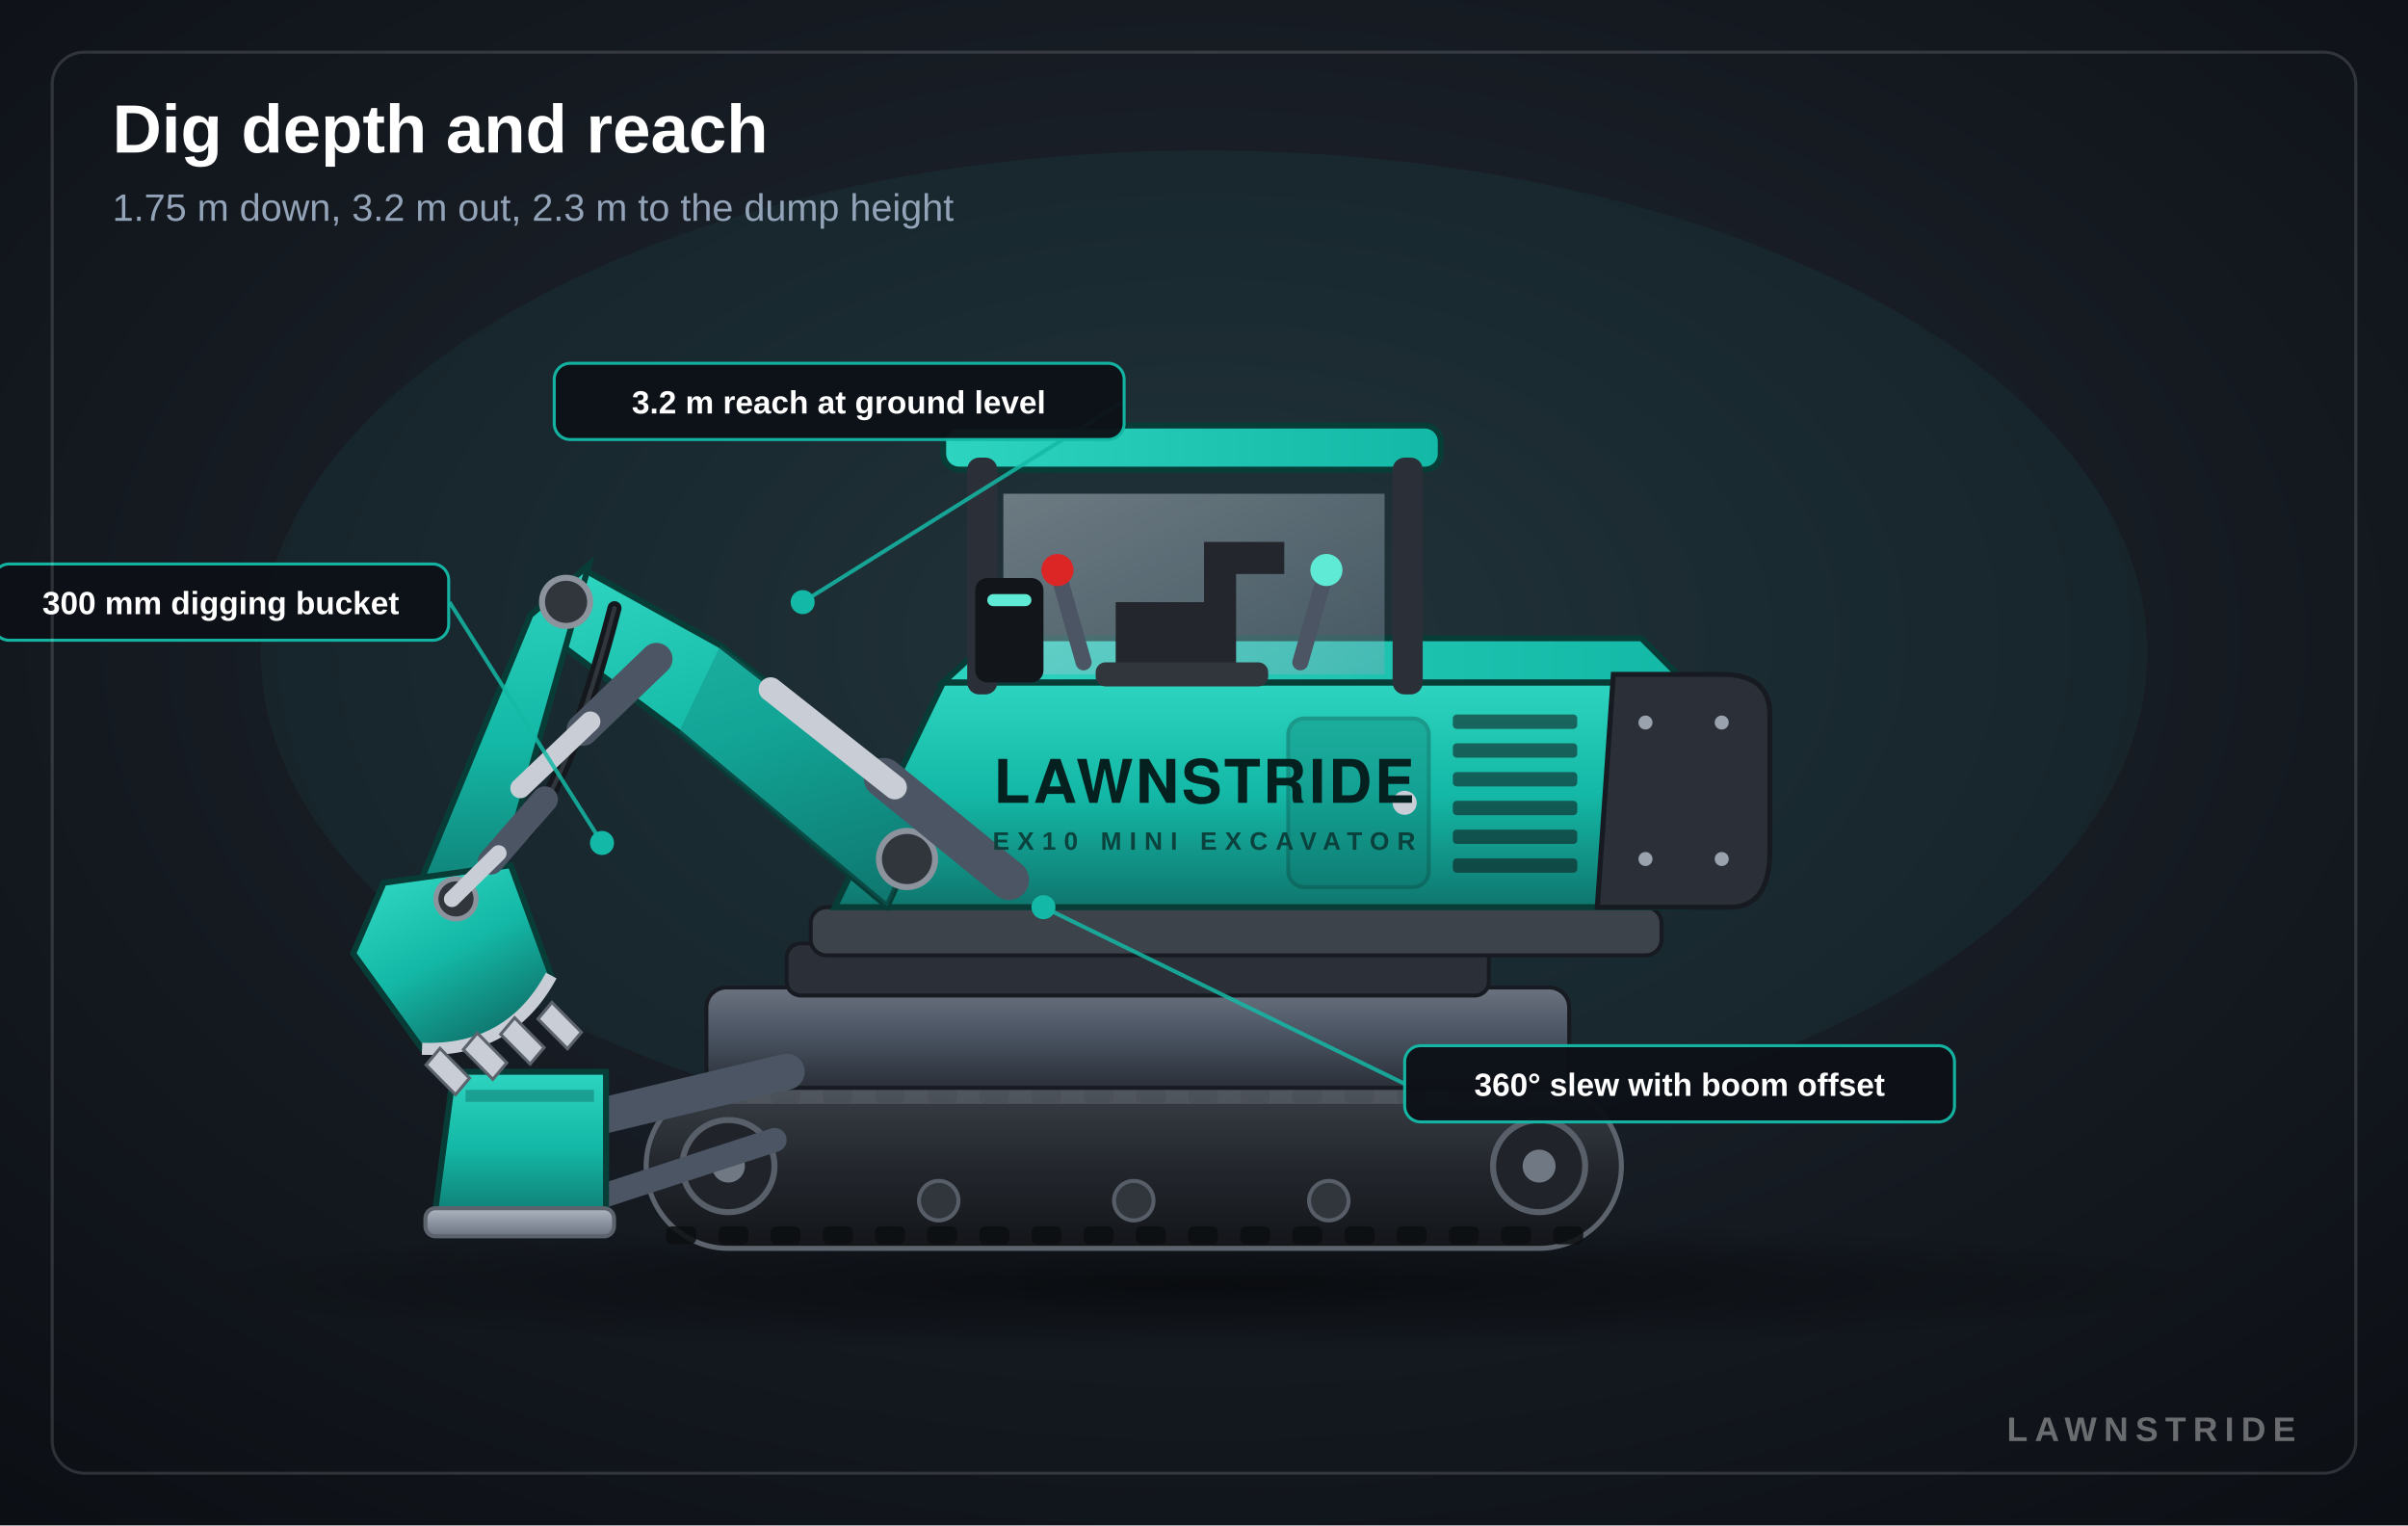
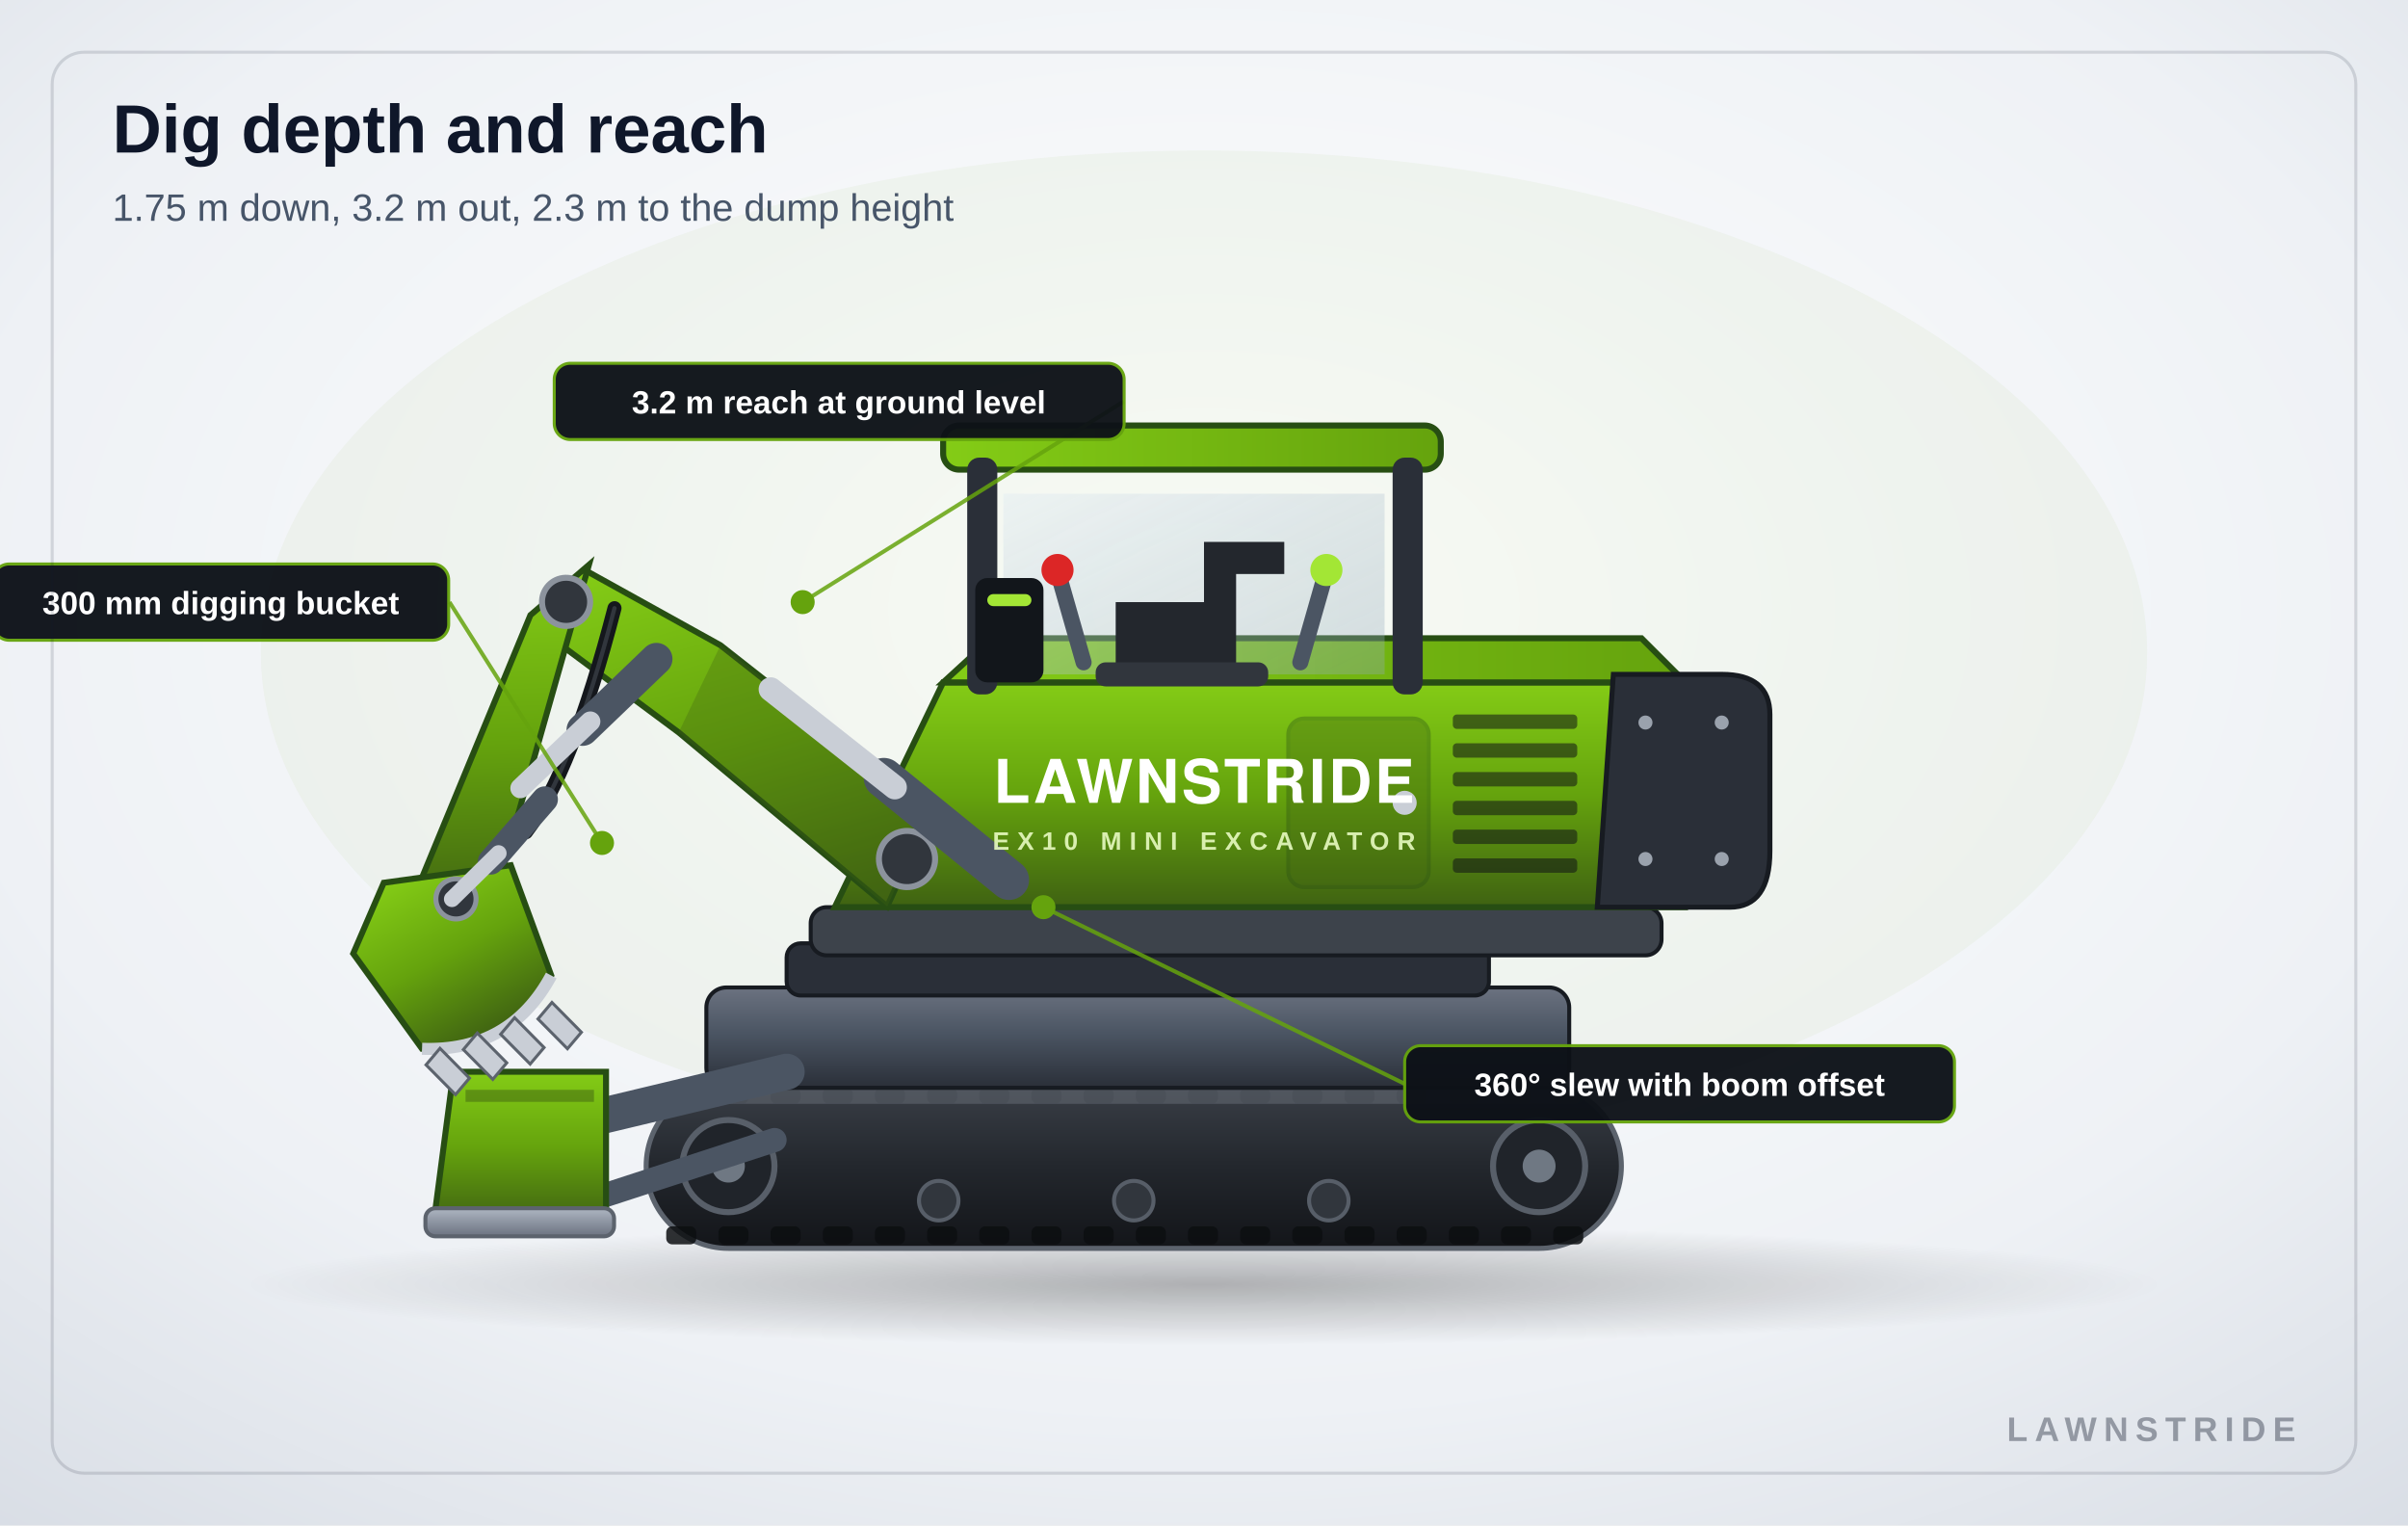
<svg xmlns="http://www.w3.org/2000/svg" viewBox="0 0 1200 760" width="1200" height="760" role="img">
  <defs>
    <linearGradient id="steel" x1="0" y1="0" x2="0" y2="1">
      <stop offset="0" stop-color="#6b7280" />
      <stop offset=".45" stop-color="#4b5563" />
      <stop offset="1" stop-color="#2a2f38" />
    </linearGradient>
    <linearGradient id="steelLite" x1="0" y1="0" x2="0" y2="1">
      <stop offset="0" stop-color="#aeb6c2" />
      <stop offset="1" stop-color="#6b7280" />
    </linearGradient>
    <linearGradient id="dark" x1="0" y1="0" x2="0" y2="1">
      <stop offset="0" stop-color="#31363f" />
      <stop offset="1" stop-color="#15181d" />
    </linearGradient>
    <linearGradient id="rubber" x1="0" y1="0" x2="0" y2="1">
      <stop offset="0" stop-color="#3a3f47" />
      <stop offset=".5" stop-color="#23272d" />
      <stop offset="1" stop-color="#131519" />
    </linearGradient>
    <radialGradient id="studioD" cx=".5" cy=".42" r=".78">
      <stop offset="0" stop-color="#232a33" />
      <stop offset=".6" stop-color="#141920" />
      <stop offset="1" stop-color="#0b0e13" />
    </radialGradient>
    <radialGradient id="studioL" cx=".5" cy=".4" r=".8">
      <stop offset="0" stop-color="#ffffff" />
      <stop offset=".65" stop-color="#eef1f5" />
      <stop offset="1" stop-color="#d7dce4" />
    </radialGradient>
    <linearGradient id="skyG" x1="0" y1="0" x2="0" y2="1">
      <stop offset="0" stop-color="#9fc0d8" />
      <stop offset=".55" stop-color="#cfe0ea" />
      <stop offset="1" stop-color="#e8eef2" />
    </linearGradient>
    <radialGradient id="shadow" cx=".5" cy=".5" r=".5">
      <stop offset="0" stop-color="#000" stop-opacity=".55" />
      <stop offset="1" stop-color="#000" stop-opacity="0" />
    </radialGradient>
    <linearGradient id="glassG" x1="0" y1="0" x2="1" y2="1">
      <stop offset="0" stop-color="#dfeaf2" stop-opacity=".9" />
      <stop offset="1" stop-color="#8fa6b8" stop-opacity=".75" />
    </linearGradient>
    <linearGradient id="paint" x1="0" y1="0" x2="0" y2="1">
-       <stop offset="0" stop-color="#2dd4bf" />
-       <stop offset=".5" stop-color="#14b8a6" />
-       <stop offset="1" stop-color="#0f766e" />
+       <stop offset="0" stop-color="#84cc16" />
+       <stop offset=".5" stop-color="#65a30d" />
+       <stop offset="1" stop-color="#3f6212" />
    </linearGradient>
    <linearGradient id="paintTop" x1="0" y1="0" x2="1" y2="0">
-       <stop offset="0" stop-color="#2dd4bf" />
-       <stop offset="1" stop-color="#14b8a6" />
+       <stop offset="0" stop-color="#84cc16" />
+       <stop offset="1" stop-color="#65a30d" />
    </linearGradient>
  </defs>
-   <rect width="1200" height="760" fill="url(#studioD)" />
-   <ellipse cx="600.0" cy="640" rx="504.0" ry="34" fill="url(#shadow)" />
-   <ellipse cx="600" cy="325" rx="470" ry="250" fill="#14b8a6" opacity=".06" />
+   <rect width="1200" height="760" fill="url(#studioL)" />
+   <ellipse cx="600.0" cy="640" rx="480.0" ry="30" fill="url(#shadow)" opacity=".5" />
+   <ellipse cx="600" cy="325" rx="470" ry="250" fill="#65a30d" opacity=".05" />
  <rect x="322" y="540" width="486" height="82" rx="41.0" fill="url(#rubber)" stroke="#5c636d" stroke-width="2.5" />
  <rect x="342.5" y="543" width="445.0" height="7" rx="3.5" fill="#6e767f" opacity=".45" />
  <rect x="332" y="611" width="15" height="9" rx="3" fill="#0c0e11" opacity=".85" />
  <rect x="332" y="542" width="15" height="8" rx="3" fill="#454b54" opacity=".5" />
  <rect x="358" y="611" width="15" height="9" rx="3" fill="#0c0e11" opacity=".85" />
  <rect x="358" y="542" width="15" height="8" rx="3" fill="#454b54" opacity=".5" />
  <rect x="384" y="611" width="15" height="9" rx="3" fill="#0c0e11" opacity=".85" />
  <rect x="384" y="542" width="15" height="8" rx="3" fill="#454b54" opacity=".5" />
  <rect x="410" y="611" width="15" height="9" rx="3" fill="#0c0e11" opacity=".85" />
  <rect x="410" y="542" width="15" height="8" rx="3" fill="#454b54" opacity=".5" />
  <rect x="436" y="611" width="15" height="9" rx="3" fill="#0c0e11" opacity=".85" />
  <rect x="436" y="542" width="15" height="8" rx="3" fill="#454b54" opacity=".5" />
  <rect x="462" y="611" width="15" height="9" rx="3" fill="#0c0e11" opacity=".85" />
  <rect x="462" y="542" width="15" height="8" rx="3" fill="#454b54" opacity=".5" />
  <rect x="488" y="611" width="15" height="9" rx="3" fill="#0c0e11" opacity=".85" />
  <rect x="488" y="542" width="15" height="8" rx="3" fill="#454b54" opacity=".5" />
  <rect x="514" y="611" width="15" height="9" rx="3" fill="#0c0e11" opacity=".85" />
  <rect x="514" y="542" width="15" height="8" rx="3" fill="#454b54" opacity=".5" />
  <rect x="540" y="611" width="15" height="9" rx="3" fill="#0c0e11" opacity=".85" />
  <rect x="540" y="542" width="15" height="8" rx="3" fill="#454b54" opacity=".5" />
  <rect x="566" y="611" width="15" height="9" rx="3" fill="#0c0e11" opacity=".85" />
  <rect x="566" y="542" width="15" height="8" rx="3" fill="#454b54" opacity=".5" />
  <rect x="592" y="611" width="15" height="9" rx="3" fill="#0c0e11" opacity=".85" />
  <rect x="592" y="542" width="15" height="8" rx="3" fill="#454b54" opacity=".5" />
  <rect x="618" y="611" width="15" height="9" rx="3" fill="#0c0e11" opacity=".85" />
  <rect x="618" y="542" width="15" height="8" rx="3" fill="#454b54" opacity=".5" />
  <rect x="644" y="611" width="15" height="9" rx="3" fill="#0c0e11" opacity=".85" />
  <rect x="644" y="542" width="15" height="8" rx="3" fill="#454b54" opacity=".5" />
  <rect x="670" y="611" width="15" height="9" rx="3" fill="#0c0e11" opacity=".85" />
  <rect x="670" y="542" width="15" height="8" rx="3" fill="#454b54" opacity=".5" />
  <rect x="696" y="611" width="15" height="9" rx="3" fill="#0c0e11" opacity=".85" />
  <rect x="696" y="542" width="15" height="8" rx="3" fill="#454b54" opacity=".5" />
  <rect x="722" y="611" width="15" height="9" rx="3" fill="#0c0e11" opacity=".85" />
  <rect x="722" y="542" width="15" height="8" rx="3" fill="#454b54" opacity=".5" />
  <rect x="748" y="611" width="15" height="9" rx="3" fill="#0c0e11" opacity=".85" />
  <rect x="748" y="542" width="15" height="8" rx="3" fill="#454b54" opacity=".5" />
  <rect x="774" y="611" width="15" height="9" rx="3" fill="#0c0e11" opacity=".85" />
  <rect x="774" y="542" width="15" height="8" rx="3" fill="#454b54" opacity=".5" />
  <circle cx="363.0" cy="581.0" r="22.96" fill="#20242a" stroke="#585f69" stroke-width="3" />
  <circle cx="767.0" cy="581.0" r="22.96" fill="#20242a" stroke="#585f69" stroke-width="3" />
  <circle cx="363.0" cy="581.0" r="8.2" fill="#6f7883" />
  <circle cx="767.0" cy="581.0" r="8.2" fill="#6f7883" />
  <circle cx="467.8" cy="598.22" r="9.84" fill="#31363d" stroke="#575e68" stroke-width="2" />
  <circle cx="565.0" cy="598.22" r="9.84" fill="#31363d" stroke="#575e68" stroke-width="2" />
  <circle cx="662.2" cy="598.22" r="9.84" fill="#31363d" stroke="#575e68" stroke-width="2" />
  <rect x="352" y="492" width="430" height="50" rx="10" fill="url(#steel)" stroke="#171b21" stroke-width="2" />
  <rect x="392" y="470" width="350" height="26" rx="7" fill="#2a2f38" stroke="#171b21" stroke-width="2" />
  <g transform="translate(0,0)">
    <path d="M300 556 L392 534" stroke="#4b5563" stroke-width="18" stroke-linecap="round" />
    <path d="M300 596 L386 568" stroke="#4b5563" stroke-width="12" stroke-linecap="round" />
-     <path d="M226 534 L302 534 L302 610 L216 610 Z" fill="url(#paint)" stroke="#083c37" stroke-width="3" />
+     <path d="M226 534 L302 534 L302 610 L216 610 Z" fill="url(#paint)" stroke="#274e13" stroke-width="3" />
    <rect x="212" y="602" width="94" height="14" rx="5" fill="url(#steelLite)" stroke="#5c636d" stroke-width="2" />
-     <path d="M232 546 L296 546" stroke="#0f766e" stroke-width="6" opacity=".5" />
+     <path d="M232 546 L296 546" stroke="#3f6212" stroke-width="6" opacity=".5" />
  </g>
  <rect x="404" y="452" width="424" height="24" rx="8" fill="#3d434b" stroke="#171b21" stroke-width="2" />
-   <path d="M416 452 L840 452 L860 366 L840 340 L470 340 Z" fill="url(#paint)" stroke="#083c37" stroke-width="3" />
-   <path d="M470 340 L840 340 L818 318 L494 318 Z" fill="url(#paintTop)" stroke="#083c37" stroke-width="3" />
+   <path d="M416 452 L840 452 L860 366 L840 340 L470 340 Z" fill="url(#paint)" stroke="#274e13" stroke-width="3" />
+   <path d="M470 340 L840 340 L818 318 L494 318 Z" fill="url(#paintTop)" stroke="#274e13" stroke-width="3" />
  <path d="M796 452 L862 452 Q882 452 882 424 L882 356 Q882 336 858 336 L804 336 Z" fill="#2a2f38" stroke="#171b21" stroke-width="2.5" />
  <circle cx="820" cy="360" r="3.5" fill="#9aa2ad" />
  <circle cx="858" cy="360" r="3.5" fill="#9aa2ad" />
  <circle cx="820" cy="428" r="3.5" fill="#9aa2ad" />
  <circle cx="858" cy="428" r="3.5" fill="#9aa2ad" />
  <rect x="724" y="356.0" width="62" height="7.167" rx="2" fill="#0f1216" opacity=".55" />
  <rect x="724" y="370.333" width="62" height="7.167" rx="2" fill="#0f1216" opacity=".55" />
  <rect x="724" y="384.667" width="62" height="7.167" rx="2" fill="#0f1216" opacity=".55" />
  <rect x="724" y="399.0" width="62" height="7.167" rx="2" fill="#0f1216" opacity=".55" />
  <rect x="724" y="413.333" width="62" height="7.167" rx="2" fill="#0f1216" opacity=".55" />
  <rect x="724" y="427.667" width="62" height="7.167" rx="2" fill="#0f1216" opacity=".55" />
-   <rect x="642" y="358" width="70" height="84" rx="8" fill="#0f766e" opacity=".35" stroke="#083c37" stroke-width="2" />
+   <rect x="642" y="358" width="70" height="84" rx="8" fill="#3f6212" opacity=".35" stroke="#274e13" stroke-width="2" />
  <circle cx="700" cy="400" r="6" fill="#c9ced6" />
-   <rect x="470" y="212" width="248" height="22" rx="8" fill="url(#paintTop)" stroke="#083c37" stroke-width="3" />
+   <rect x="470" y="212" width="248" height="22" rx="8" fill="url(#paintTop)" stroke="#274e13" stroke-width="3" />
  <rect x="482" y="228" width="15" height="118" rx="6" fill="#2a2f38" />
  <rect x="694" y="228" width="15" height="118" rx="6" fill="#2a2f38" />
  <path d="M500 336 L690 336 L690 246 L500 246 Z" fill="url(#glassG)" opacity=".45" />
  <path d="M556 336 L616 336 L616 286 L640 286 L640 270 L600 270 L600 300 L556 300 Z" fill="#23272d" />
  <rect x="546" y="330" width="86" height="12" rx="5" fill="#31363d" />
  <path d="M540 330 L528 288" stroke="#4b5563" stroke-width="8" stroke-linecap="round" />
  <path d="M648 330 L660 288" stroke="#4b5563" stroke-width="8" stroke-linecap="round" />
  <circle cx="527" cy="284" r="8" fill="#dc2626" />
-   <circle cx="661" cy="284" r="8" fill="#5eead4" />
+   <circle cx="661" cy="284" r="8" fill="#a3e635" />
  <rect x="486" y="288" width="34" height="52" rx="6" fill="#12161b" />
-   <rect x="492" y="296" width="22" height="6" rx="3" fill="#5eead4" />
+   <rect x="492" y="296" width="22" height="6" rx="3" fill="#a3e635" />
  <g transform="rotate(-16 452 428)">
-     <path d="M436 448 L470 408 L392 300 L338 246 L308 268 L360 336 Z" fill="url(#paint)" stroke="#083c37" stroke-width="3" />
-     <path d="M436 448 L470 408 L392 300 L360 336 Z" fill="#0f766e" opacity=".3" />
+     <path d="M436 448 L470 408 L392 300 L338 246 L308 268 L360 336 Z" fill="url(#paint)" stroke="#274e13" stroke-width="3" />
+     <path d="M436 448 L470 408 L392 300 L360 336 Z" fill="#3f6212" opacity=".3" />
    <circle cx="452" cy="428" r="14" fill="#31363d" stroke="#8c939d" stroke-width="3" />
    <path d="M498 452 L452 386" stroke="#4b5563" stroke-width="20" stroke-linecap="round" />
    <path d="M456 392 L410 328" stroke="#c9ced6" stroke-width="12" stroke-linecap="round" />
    <g transform="rotate(14 324 258)">
-       <path d="M336 240 L306 264 L246 396 L280 414 Z" fill="url(#paint)" stroke="#083c37" stroke-width="3" />
+       <path d="M336 240 L306 264 L246 396 L280 414 Z" fill="url(#paint)" stroke="#274e13" stroke-width="3" />
      <circle cx="324" cy="258" r="12" fill="#31363d" stroke="#8c939d" stroke-width="3" />
      <path d="M348 262 Q324.0 343.0 300 372" fill="none" stroke="#14171c" stroke-width="7" stroke-linecap="round" />
      <path d="M348 262 Q324.0 343.0 300 372" fill="none" stroke="#3d434b" stroke-width="2.1" stroke-linecap="round" opacity=".7" />
      <path d="M368 288 L330 322" stroke="#4b5563" stroke-width="16" stroke-linecap="round" />
      <path d="M334 318 L298 350" stroke="#c9ced6" stroke-width="10" stroke-linecap="round" />
      <g transform="rotate(-26 264 404)">
-         <path d="M236 380 L296 402 L288 460 Q252 484 214 462 L206 404 Z" fill="url(#paint)" stroke="#083c37" stroke-width="3" />
+         <path d="M236 380 L296 402 L288 460 Q252 484 214 462 L206 404 Z" fill="url(#paint)" stroke="#274e13" stroke-width="3" />
        <path d="M214 462 Q252 484 288 460" fill="none" stroke="#c9ced6" stroke-width="6" />
        <path d="M212 470 l6 20 l10 -4 l-6 -20 z" fill="#c9ced6" stroke="#5c636d" stroke-width="1.5" />
        <path d="M232 472 l6 20 l10 -4 l-6 -20 z" fill="#c9ced6" stroke="#5c636d" stroke-width="1.5" />
        <path d="M252 474 l6 20 l10 -4 l-6 -20 z" fill="#c9ced6" stroke="#5c636d" stroke-width="1.5" />
        <path d="M272 476 l6 20 l10 -4 l-6 -20 z" fill="#c9ced6" stroke="#5c636d" stroke-width="1.5" />
        <circle cx="264" cy="404" r="10" fill="#31363d" stroke="#8c939d" stroke-width="2.5" />
      </g>
      <path d="M310 356 L282 386" stroke="#4b5563" stroke-width="13" stroke-linecap="round" />
      <path d="M286 382 L262 404" stroke="#c9ced6" stroke-width="8" stroke-linecap="round" />
    </g>
  </g>
-   <text x="600" y="400" text-anchor="middle" font-family="Arial Black,Helvetica,sans-serif" font-weight="800" font-size="30" letter-spacing="1.3" fill="#04211f">LAWNSTRIDE</text>
-   <text x="600" y="423.4" text-anchor="middle" font-family="Arial,Helvetica,sans-serif" font-weight="700" font-size="12.6" letter-spacing="3.9" fill="#0b3b36" opacity=".92">EX10 MINI EXCAVATOR</text>
-   <path d="M300 420 L224 300" stroke="#14b8a6" stroke-width="2" opacity=".85" />
-   <circle cx="300" cy="420" r="6" fill="#14b8a6" />
-   <rect x="-3.4" y="281" width="227" height="38" rx="8" fill="#0d1117" stroke="#14b8a6" stroke-width="1.5" opacity=".96" />
+   <text x="600" y="400" text-anchor="middle" font-family="Arial Black,Helvetica,sans-serif" font-weight="800" font-size="30" letter-spacing="1.3" fill="#ffffff">LAWNSTRIDE</text>
+   <text x="600" y="423.4" text-anchor="middle" font-family="Arial,Helvetica,sans-serif" font-weight="700" font-size="12.6" letter-spacing="3.9" fill="#e4f7bd" opacity=".92">EX10 MINI EXCAVATOR</text>
+   <path d="M300 420 L224 300" stroke="#65a30d" stroke-width="2" opacity=".85" />
+   <circle cx="300" cy="420" r="6" fill="#65a30d" />
+   <rect x="-3.4" y="281" width="227" height="38" rx="8" fill="#0d1117" stroke="#65a30d" stroke-width="1.5" opacity=".96" />
  <text x="110" y="306" text-anchor="middle" font-family="Arial,Helvetica,sans-serif" font-weight="700" font-size="16" fill="#fff">300 mm digging bucket</text>
-   <path d="M400 300 L560 200" stroke="#14b8a6" stroke-width="2" opacity=".85" />
-   <circle cx="400" cy="300" r="6" fill="#14b8a6" />
-   <rect x="276.2" y="181" width="284" height="38" rx="8" fill="#0d1117" stroke="#14b8a6" stroke-width="1.5" opacity=".96" />
+   <path d="M400 300 L560 200" stroke="#65a30d" stroke-width="2" opacity=".85" />
+   <circle cx="400" cy="300" r="6" fill="#65a30d" />
+   <rect x="276.2" y="181" width="284" height="38" rx="8" fill="#0d1117" stroke="#65a30d" stroke-width="1.5" opacity=".96" />
  <text x="418" y="206" text-anchor="middle" font-family="Arial,Helvetica,sans-serif" font-weight="700" font-size="16" fill="#fff">3.2 m reach at ground level</text>
-   <path d="M520 452 L700 540" stroke="#14b8a6" stroke-width="2" opacity=".85" />
-   <circle cx="520" cy="452" r="6" fill="#14b8a6" />
-   <rect x="700" y="521" width="274" height="38" rx="8" fill="#0d1117" stroke="#14b8a6" stroke-width="1.5" opacity=".96" />
+   <path d="M520 452 L700 540" stroke="#65a30d" stroke-width="2" opacity=".85" />
+   <circle cx="520" cy="452" r="6" fill="#65a30d" />
+   <rect x="700" y="521" width="274" height="38" rx="8" fill="#0d1117" stroke="#65a30d" stroke-width="1.5" opacity=".96" />
  <text x="837" y="546" text-anchor="middle" font-family="Arial,Helvetica,sans-serif" font-weight="700" font-size="16" fill="#fff">360° slew with boom offset</text>
-   <text x="56" y="76" font-family="Arial,Helvetica,sans-serif" font-weight="800" font-size="34" fill="#ffffff">Dig depth and reach</text>
-   <text x="56" y="110" font-family="Arial,Helvetica,sans-serif" font-weight="500" font-size="19" fill="#93a3b8">1.75 m down, 3.2 m out, 2.3 m to the dump height</text>
-   <rect x="26" y="26" width="1148" height="708" rx="16" fill="none" stroke="#ffffff" stroke-width="1.5" opacity=".14" />
-   <text x="1144" y="718" text-anchor="end" font-family="Arial,Helvetica,sans-serif" font-weight="800" font-size="17" letter-spacing="3.5" fill="#ffffff" opacity=".38">LAWNSTRIDE</text>
+   <text x="56" y="76" font-family="Arial,Helvetica,sans-serif" font-weight="800" font-size="34" fill="#0f172a">Dig depth and reach</text>
+   <text x="56" y="110" font-family="Arial,Helvetica,sans-serif" font-weight="500" font-size="19" fill="#475569">1.75 m down, 3.2 m out, 2.3 m to the dump height</text>
+   <rect x="26" y="26" width="1148" height="708" rx="16" fill="none" stroke="#0f172a" stroke-width="1.5" opacity=".14" />
+   <text x="1144" y="718" text-anchor="end" font-family="Arial,Helvetica,sans-serif" font-weight="800" font-size="17" letter-spacing="3.5" fill="#0f172a" opacity=".38">LAWNSTRIDE</text>
</svg>
